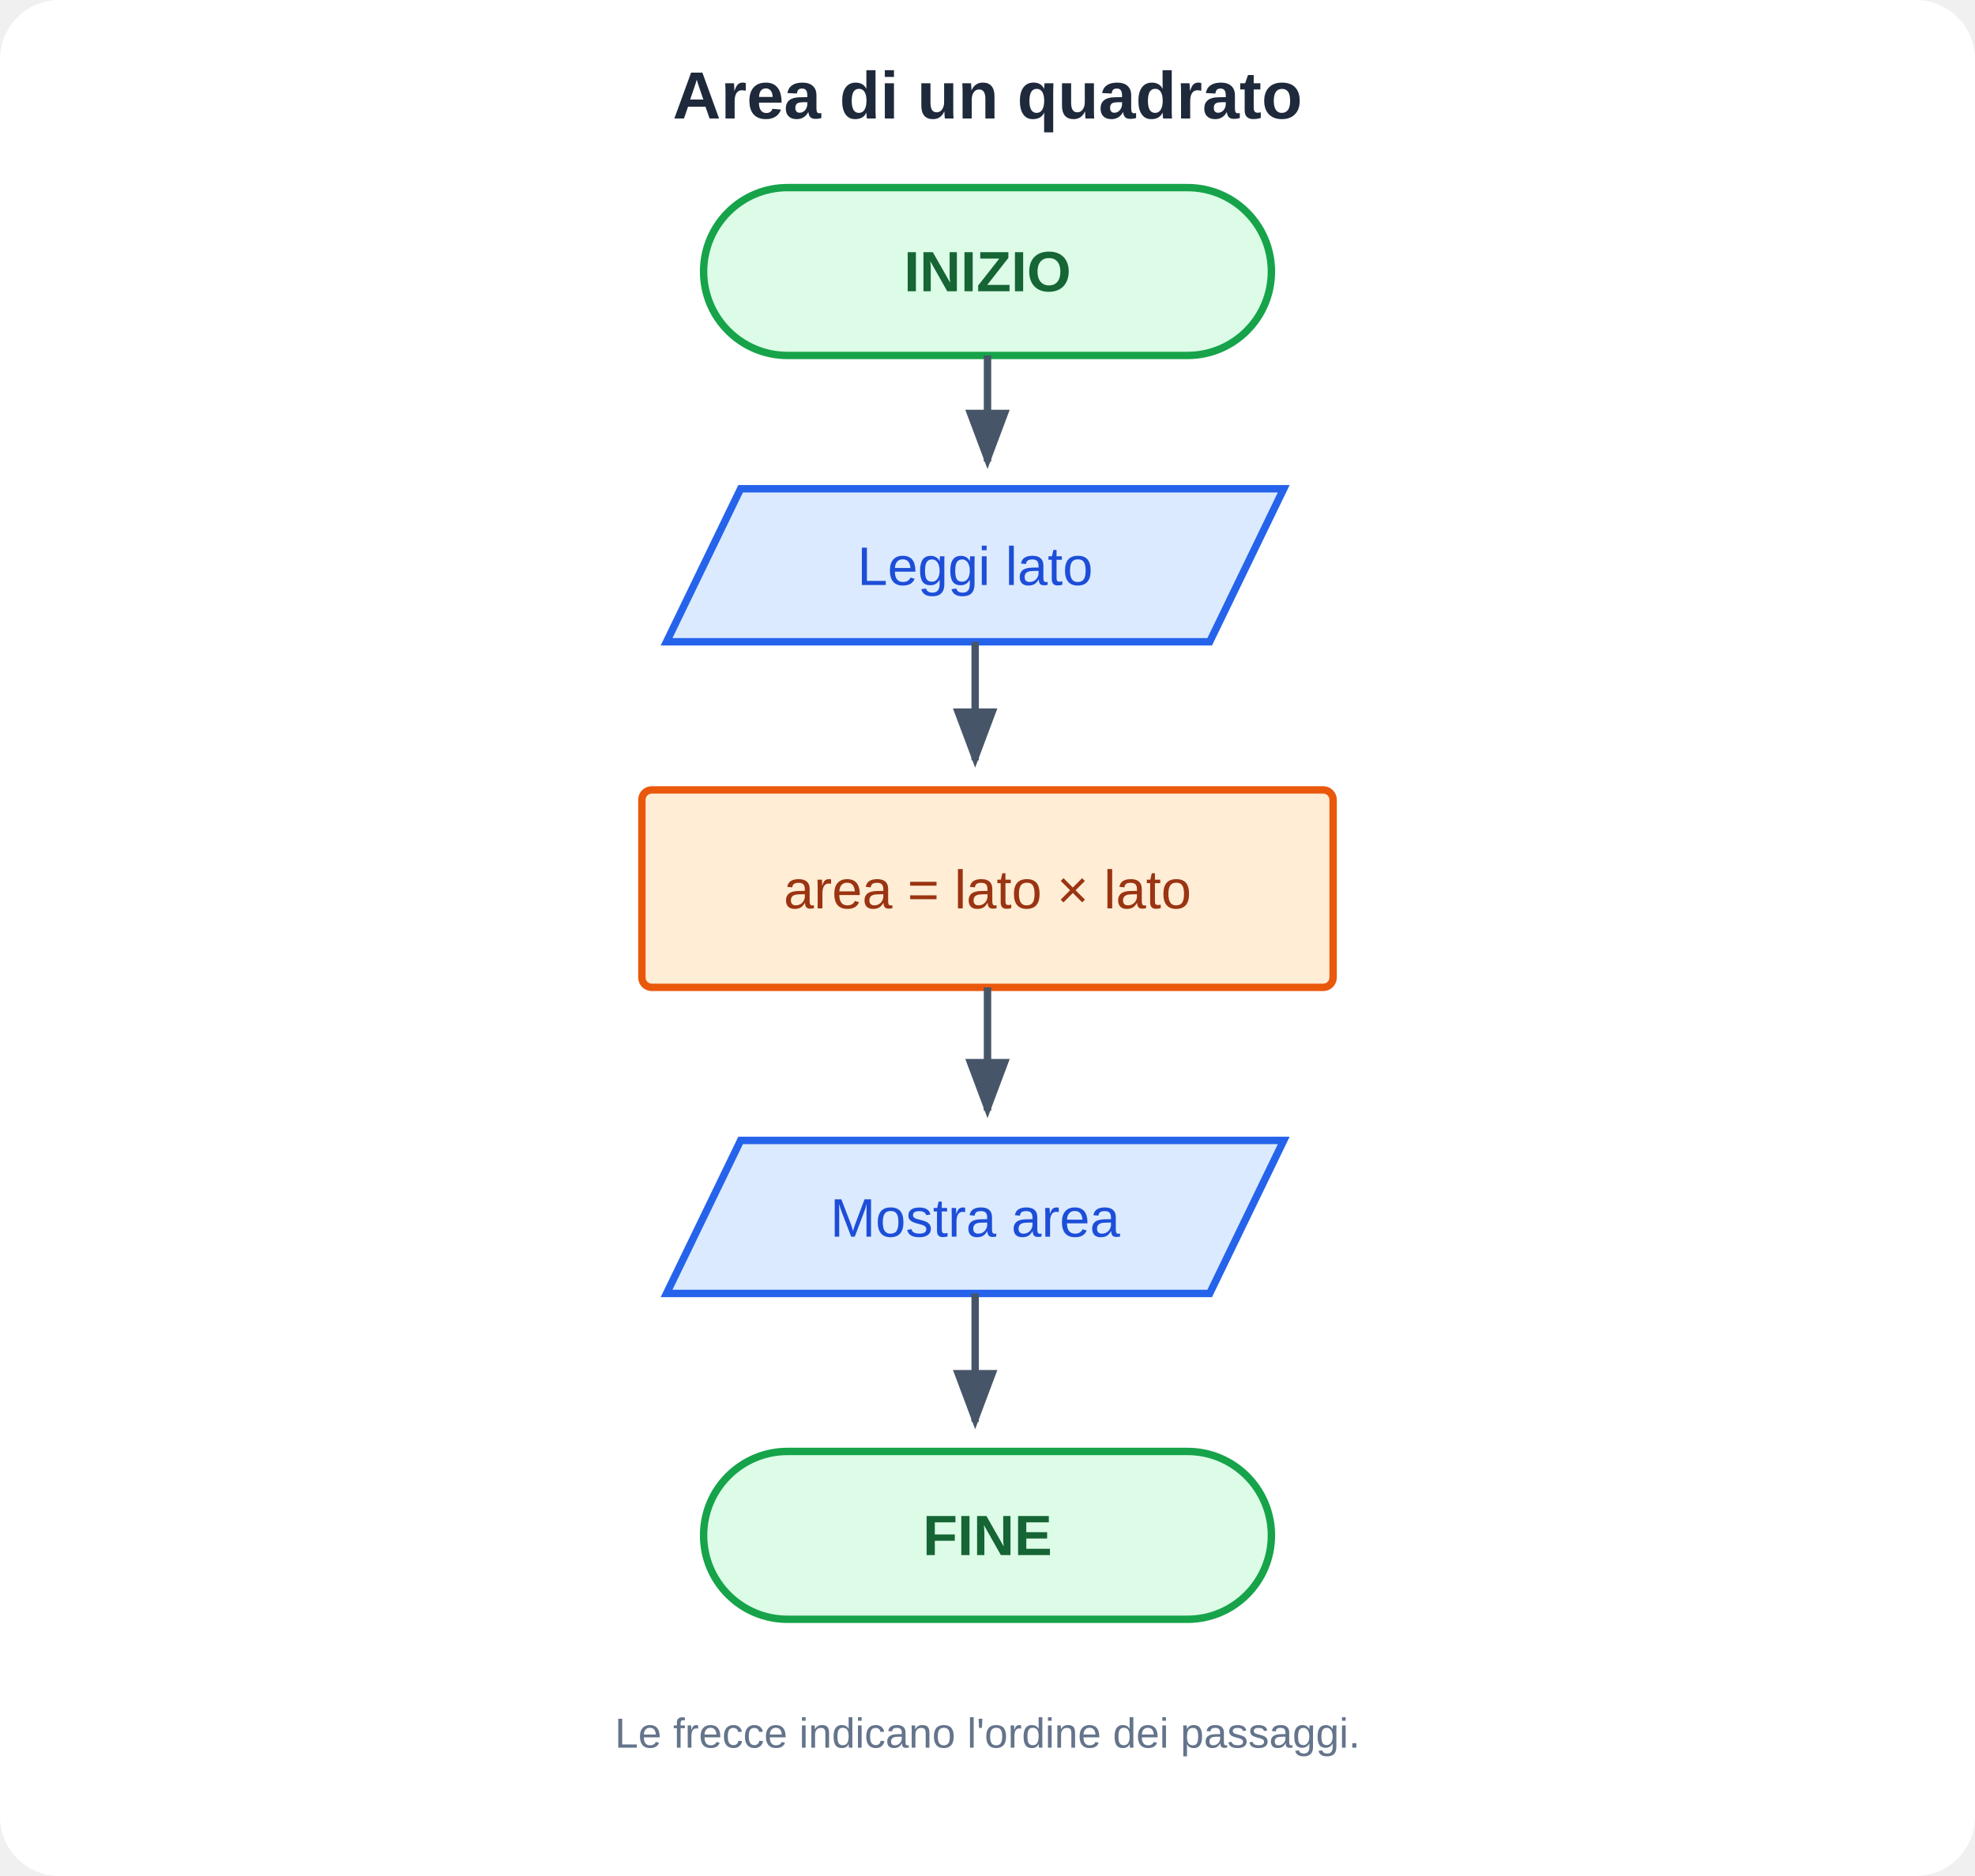
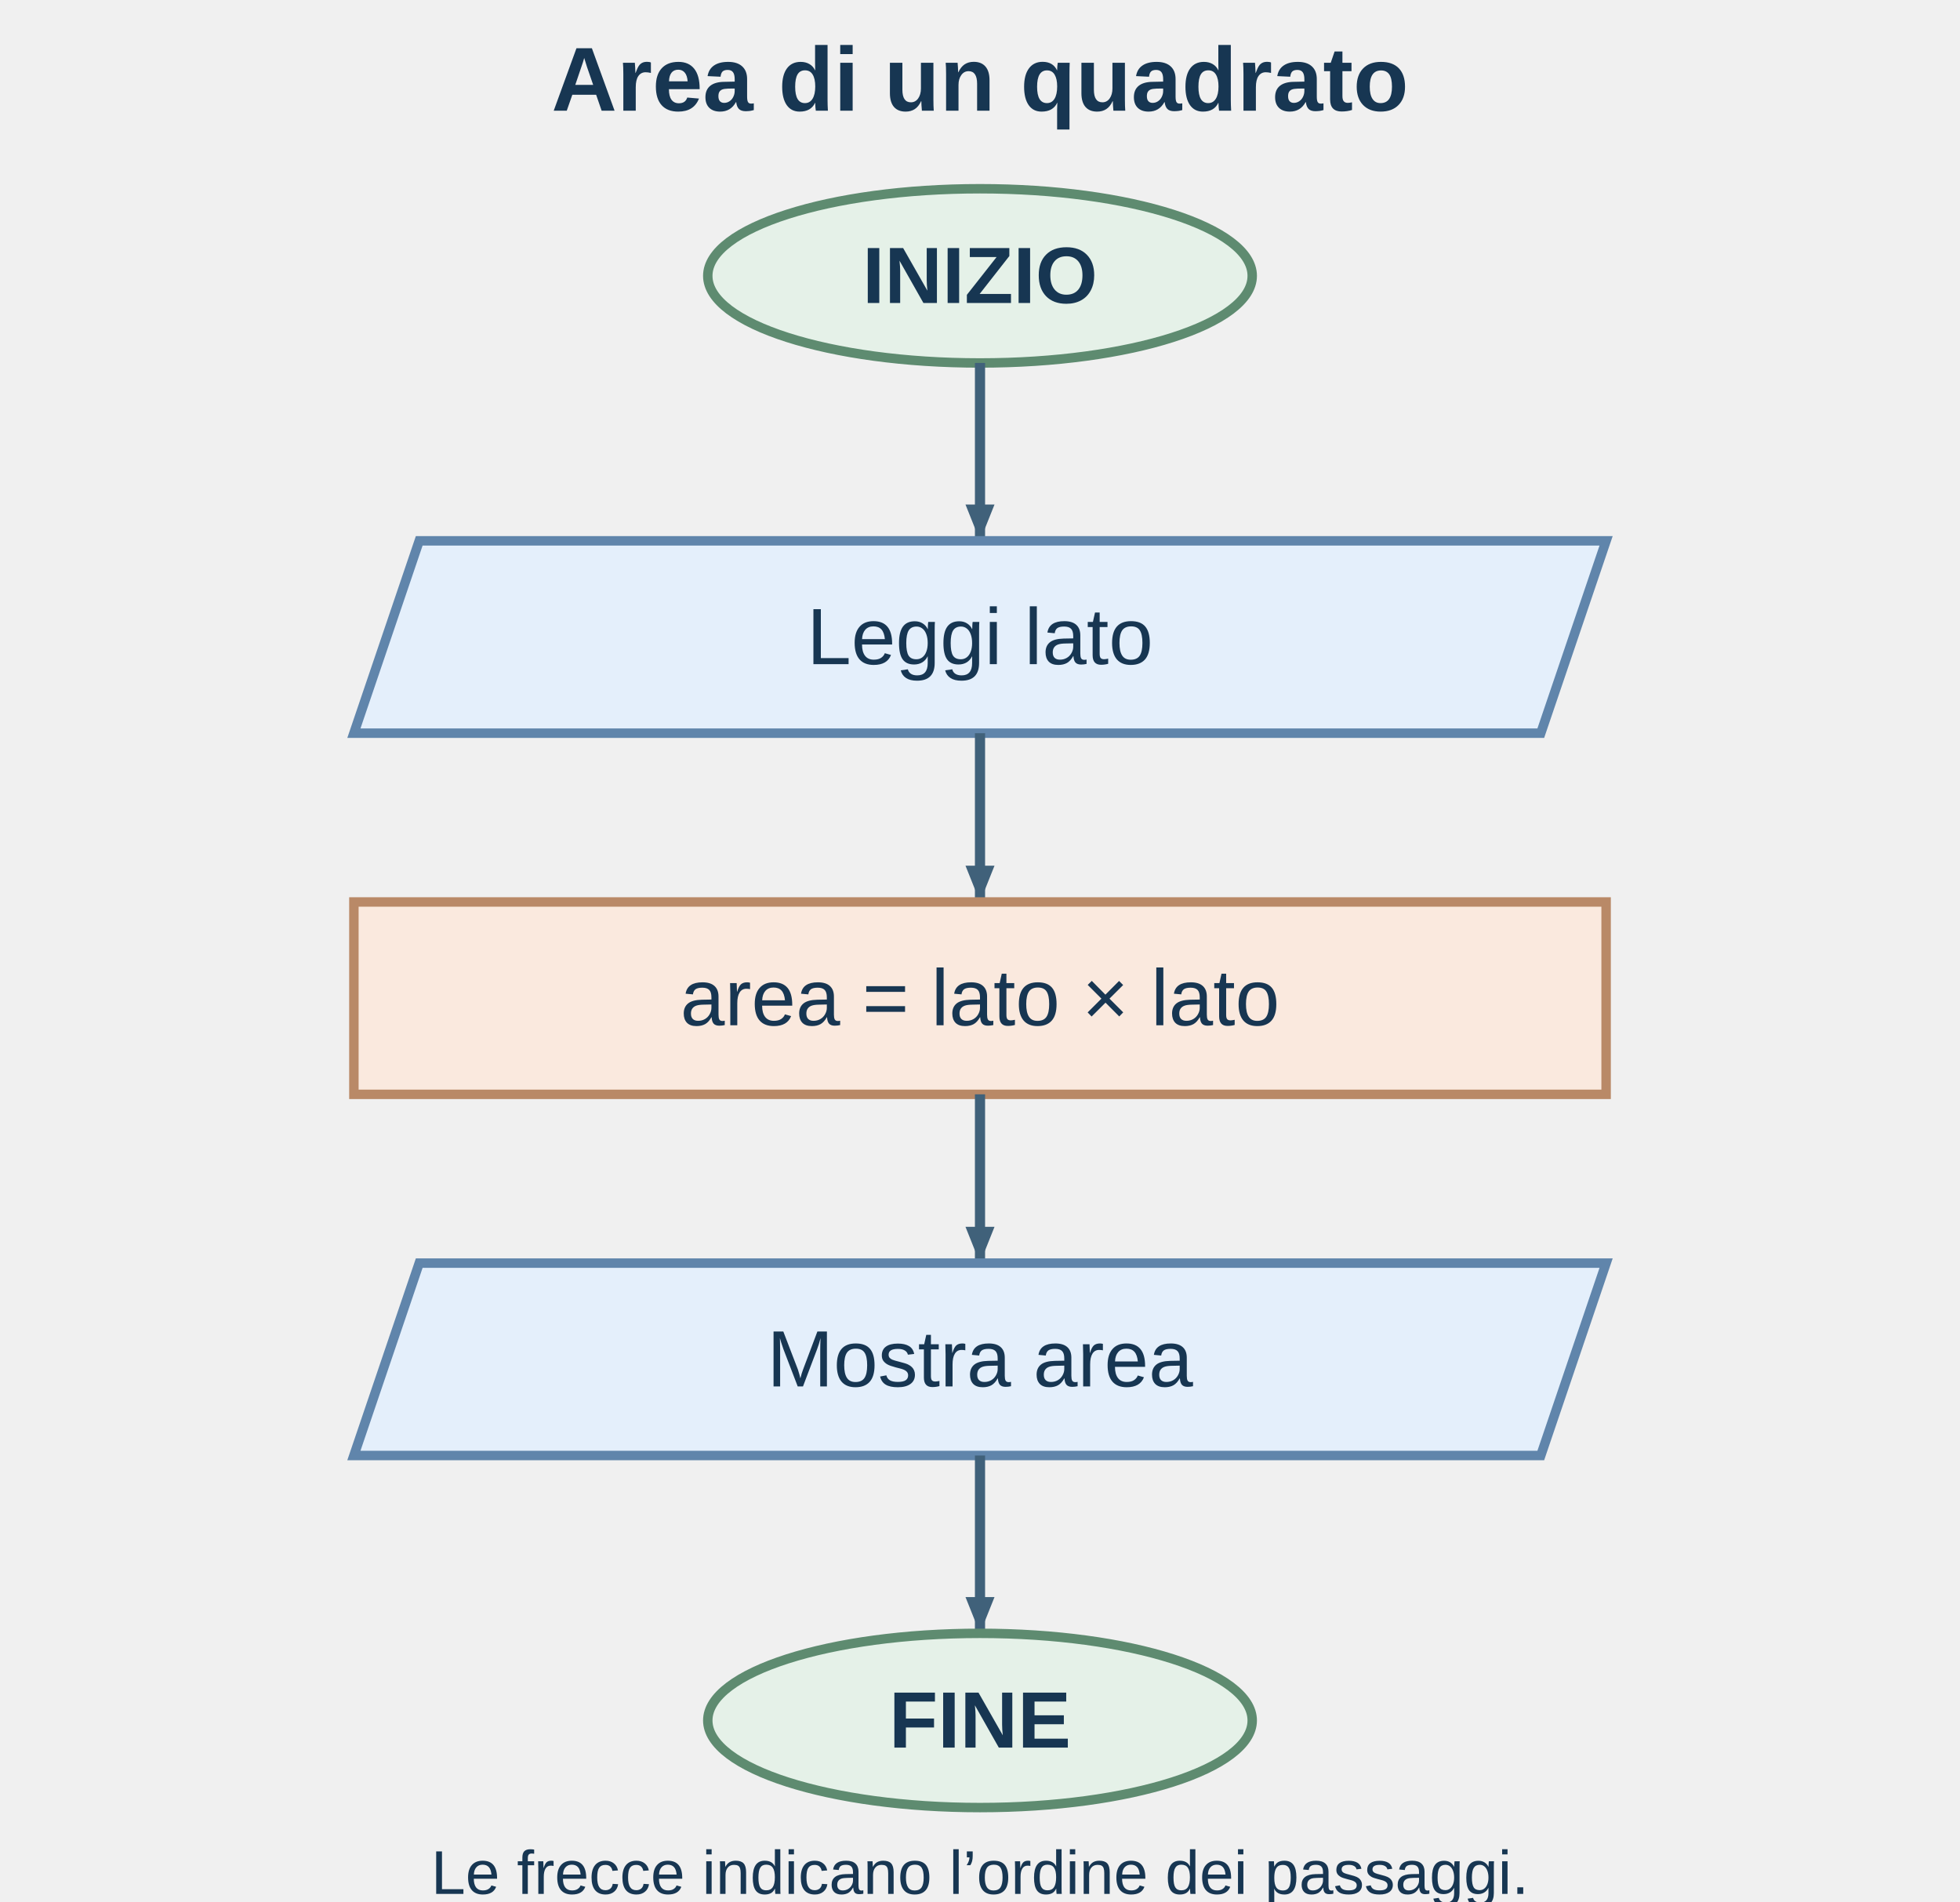
- <svg xmlns="http://www.w3.org/2000/svg" width="800" height="760" viewBox="0 0 800 760">
-   <defs>
-     <marker id="arrow" markerWidth="10" markerHeight="10" refX="7" refY="3" orient="auto">
-       <path d="M0,0 L0,6 L8,3 z" fill="#475569" />
-     </marker>
-   </defs>
-   <rect width="800" height="760" rx="24" fill="#ffffff" />
-   <text x="400" y="48" font-family="Arial,sans-serif" font-size="27" font-weight="700" text-anchor="middle" fill="#1e293b">Area di un quadrato</text>
-   <rect x="285" y="76" width="230" height="68" rx="34" fill="#dcfce7" stroke="#16a34a" stroke-width="3" />
-   <text x="400" y="118" font-family="Arial,sans-serif" font-size="23" font-weight="700" text-anchor="middle" fill="#166534">INIZIO</text>
-   <path d="M400 144 V187" stroke="#475569" stroke-width="3" fill="none" marker-end="url(#arrow)" />
-   <polygon points="300,198 520,198 490,260 270,260" fill="#dbeafe" stroke="#2563eb" stroke-width="3" />
-   <text x="395" y="237" font-family="Arial,sans-serif" font-size="22" text-anchor="middle" fill="#1d4ed8">Leggi lato</text>
-   <path d="M395 260 V308" stroke="#475569" stroke-width="3" fill="none" marker-end="url(#arrow)" />
-   <rect x="260" y="320" width="280" height="80" rx="4" fill="#ffedd5" stroke="#ea580c" stroke-width="3" />
-   <text x="400" y="368" font-family="Arial,sans-serif" font-size="22" text-anchor="middle" fill="#9a3412">area = lato × lato</text>
-   <path d="M400 400 V450" stroke="#475569" stroke-width="3" fill="none" marker-end="url(#arrow)" />
-   <polygon points="300,462 520,462 490,524 270,524" fill="#dbeafe" stroke="#2563eb" stroke-width="3" />
-   <text x="395" y="501" font-family="Arial,sans-serif" font-size="22" text-anchor="middle" fill="#1d4ed8">Mostra area</text>
-   <path d="M395 524 V576" stroke="#475569" stroke-width="3" fill="none" marker-end="url(#arrow)" />
-   <rect x="285" y="588" width="230" height="68" rx="34" fill="#dcfce7" stroke="#16a34a" stroke-width="3" />
-   <text x="400" y="630" font-family="Arial,sans-serif" font-size="23" font-weight="700" text-anchor="middle" fill="#166534">FINE</text>
-   <text x="400" y="708" font-family="Arial,sans-serif" font-size="17" text-anchor="middle" fill="#64748b">Le frecce indicano l'ordine dei passaggi.</text>
+ <svg xmlns="http://www.w3.org/2000/svg" width="540" height="524" viewBox="0 0 540 524">
+   <text x="270.0" y="30.5" text-anchor="middle" font-family="Arial, Liberation Sans, sans-serif" font-size="25" font-weight="700" fill="#173652">Area di un quadrato</text>
+   <g>
+     <ellipse cx="270.0" cy="76.0" rx="75.0" ry="24.0" fill="#e5f1e8" stroke="#5e8b70" stroke-width="2.6" />
+     <text x="270.0" y="83.48" text-anchor="middle" font-family="Arial, Liberation Sans, sans-serif" font-size="22" font-weight="700" fill="#173652">INIZIO</text>
+   </g>
+   <polyline fill="none" stroke="#40617a" stroke-width="2.8" stroke-linejoin="round" points="270.0,100.0 270.0,149.0" />
+   <polygon fill="#40617a" points="270.0,149.0 266.00,139.00 274.00,139.00" />
+   <g>
+     <polygon points="115.5,149 442.5,149 424.5,202 97.5,202" fill="#e4effb" stroke="#6085ab" stroke-width="2.6" />
+     <text x="270.0" y="182.98" text-anchor="middle" font-family="Arial, Liberation Sans, sans-serif" font-size="22" font-weight="400" fill="#173652">Leggi lato</text>
+   </g>
+   <polyline fill="none" stroke="#40617a" stroke-width="2.8" stroke-linejoin="round" points="270.0,202.0 270.0,248.5" />
+   <polygon fill="#40617a" points="270.0,248.5 266.00,238.50 274.00,238.50" />
+   <g>
+     <rect x="97.5" y="248.5" width="345" height="53" fill="#fae9de" stroke="#b98967" stroke-width="2.6" />
+     <text x="270.0" y="282.48" text-anchor="middle" font-family="Arial, Liberation Sans, sans-serif" font-size="22" font-weight="400" fill="#173652">area = lato × lato</text>
+   </g>
+   <polyline fill="none" stroke="#40617a" stroke-width="2.8" stroke-linejoin="round" points="270.0,301.5 270.0,348.0" />
+   <polygon fill="#40617a" points="270.0,348.0 266.00,338.00 274.00,338.00" />
+   <g>
+     <polygon points="115.5,348 442.5,348 424.5,401 97.5,401" fill="#e4effb" stroke="#6085ab" stroke-width="2.6" />
+     <text x="270.0" y="381.98" text-anchor="middle" font-family="Arial, Liberation Sans, sans-serif" font-size="22" font-weight="400" fill="#173652">Mostra area</text>
+   </g>
+   <polyline fill="none" stroke="#40617a" stroke-width="2.8" stroke-linejoin="round" points="270.0,401.0 270.0,450.0" />
+   <polygon fill="#40617a" points="270.0,450.0 266.00,440.00 274.00,440.00" />
+   <g>
+     <ellipse cx="270.0" cy="474.0" rx="75.0" ry="24.0" fill="#e5f1e8" stroke="#5e8b70" stroke-width="2.6" />
+     <text x="270.0" y="481.48" text-anchor="middle" font-family="Arial, Liberation Sans, sans-serif" font-size="22" font-weight="700" fill="#173652">FINE</text>
+   </g>
+   <text x="270.0" y="521.78" text-anchor="middle" font-family="Arial, Liberation Sans, sans-serif" font-size="17" font-weight="400" fill="#173652">Le frecce indicano l’ordine dei passaggi.</text>
</svg>
